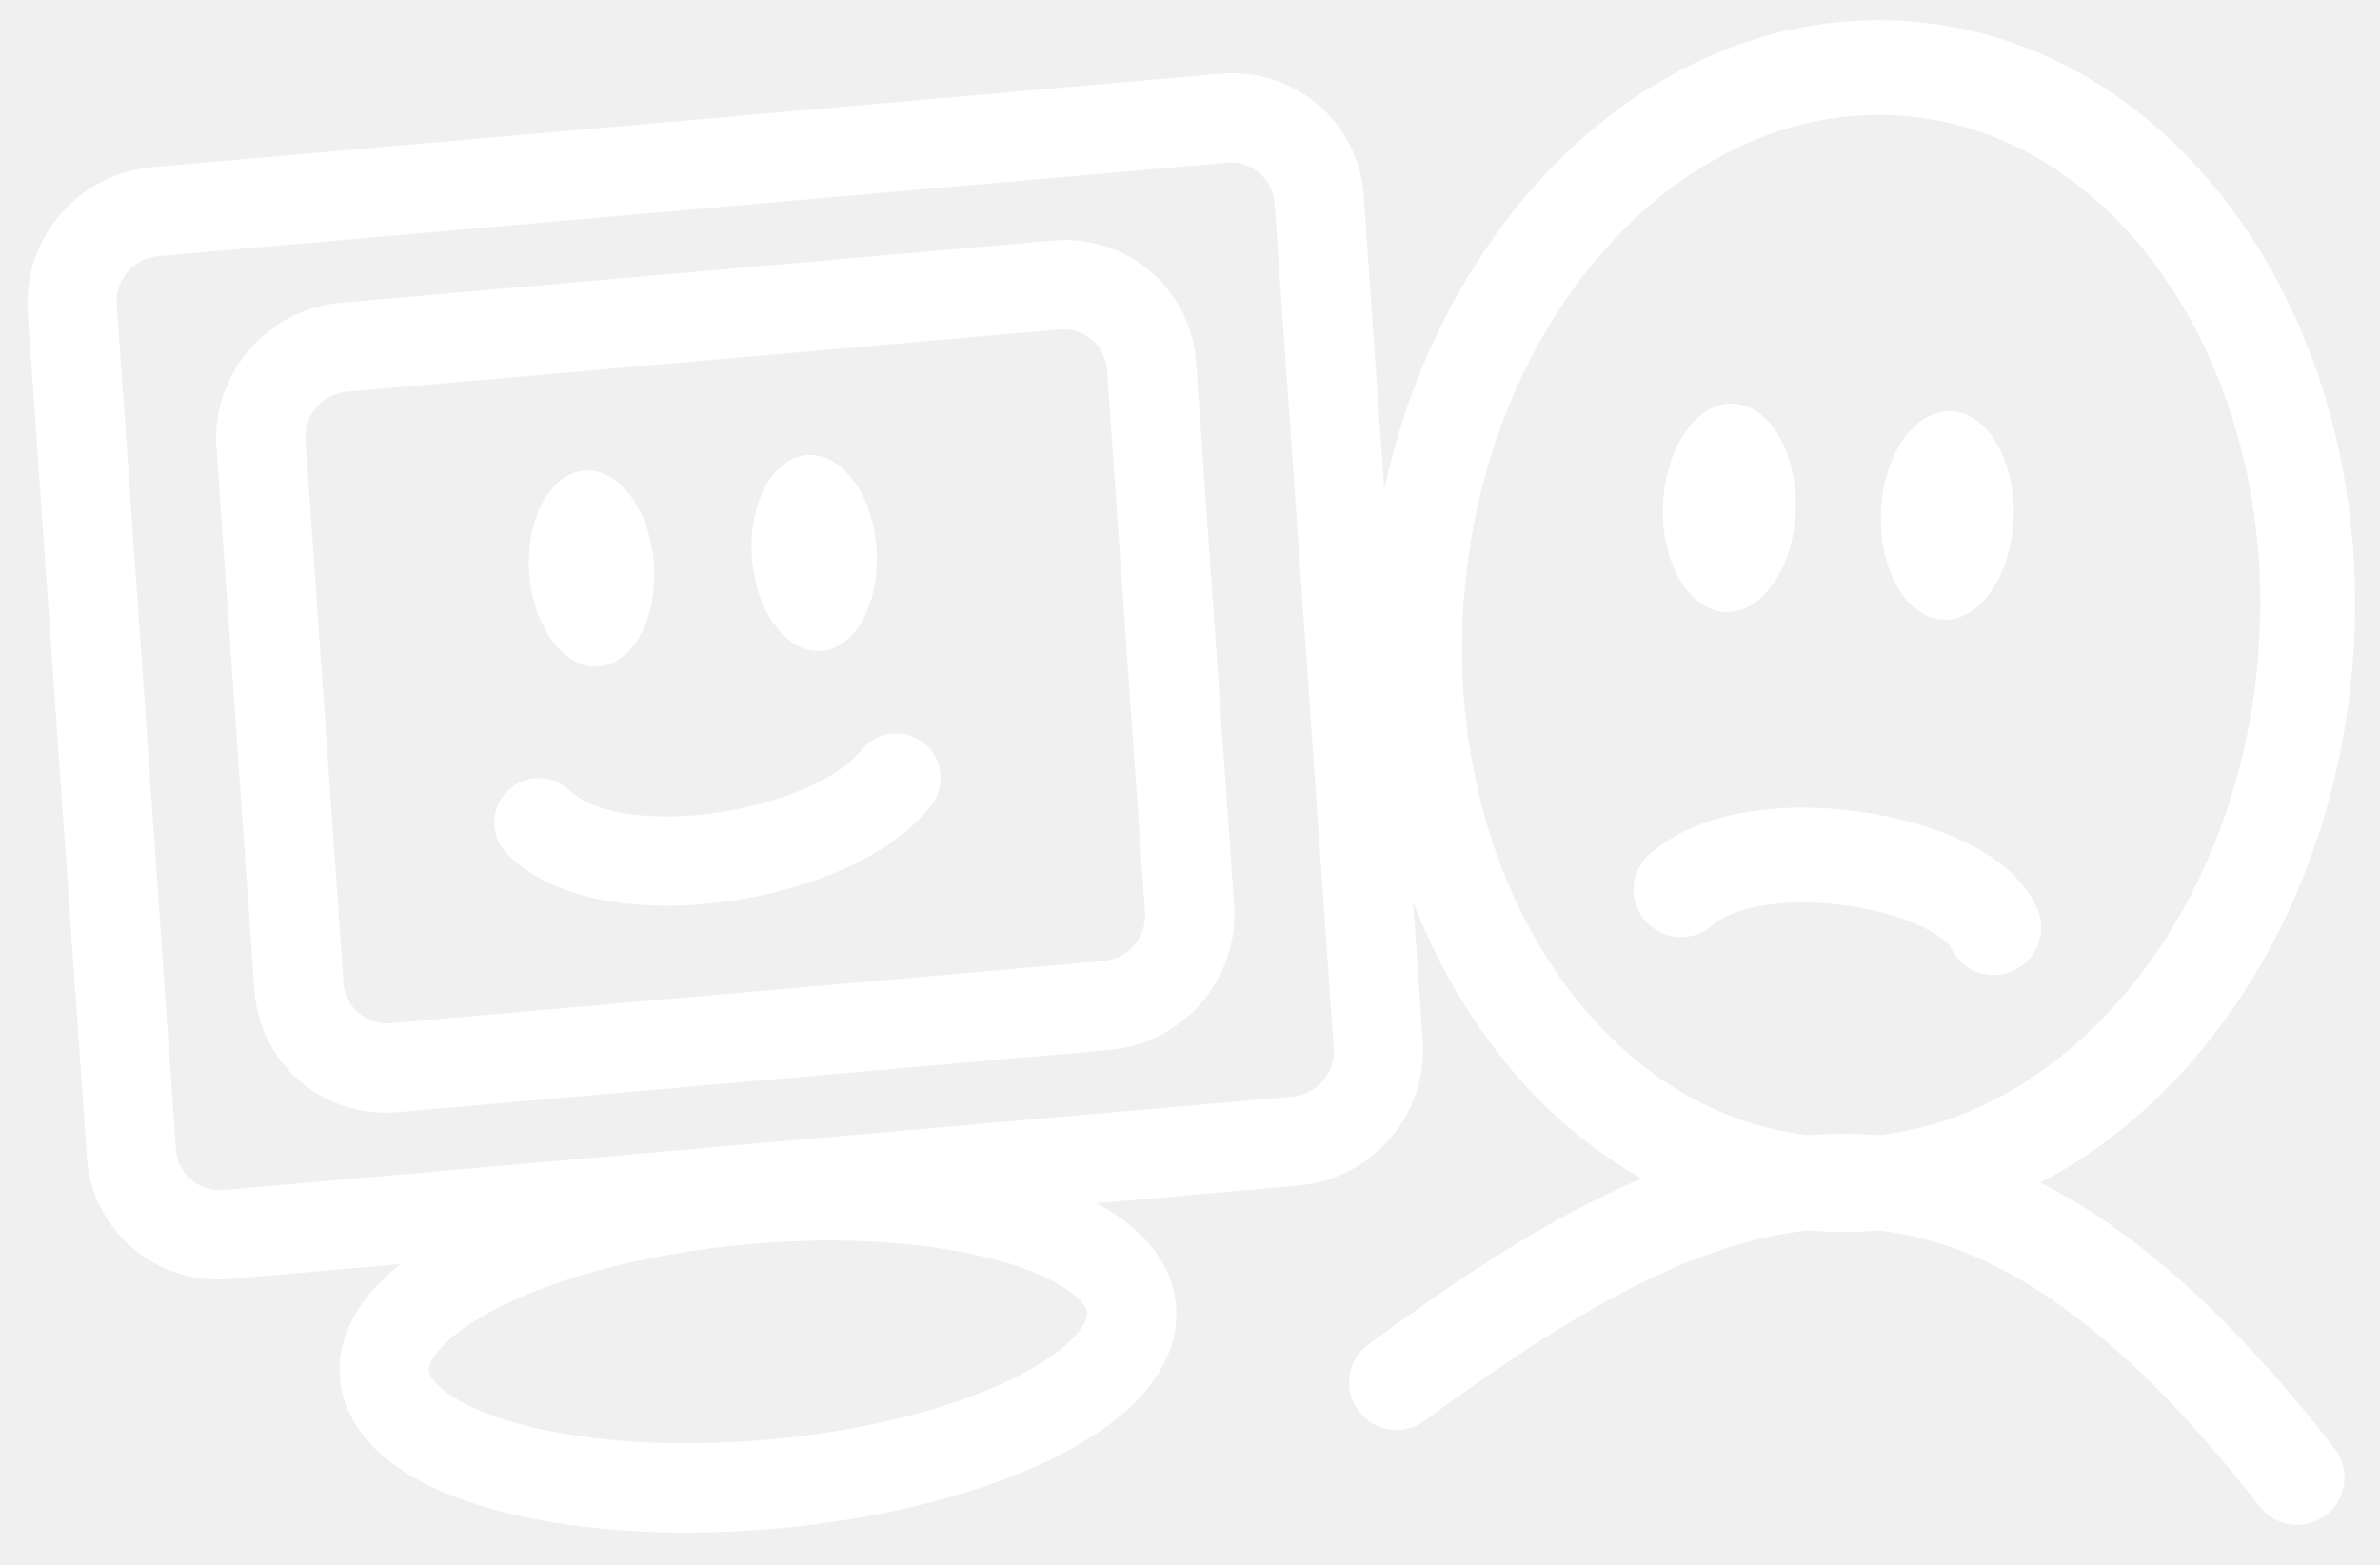
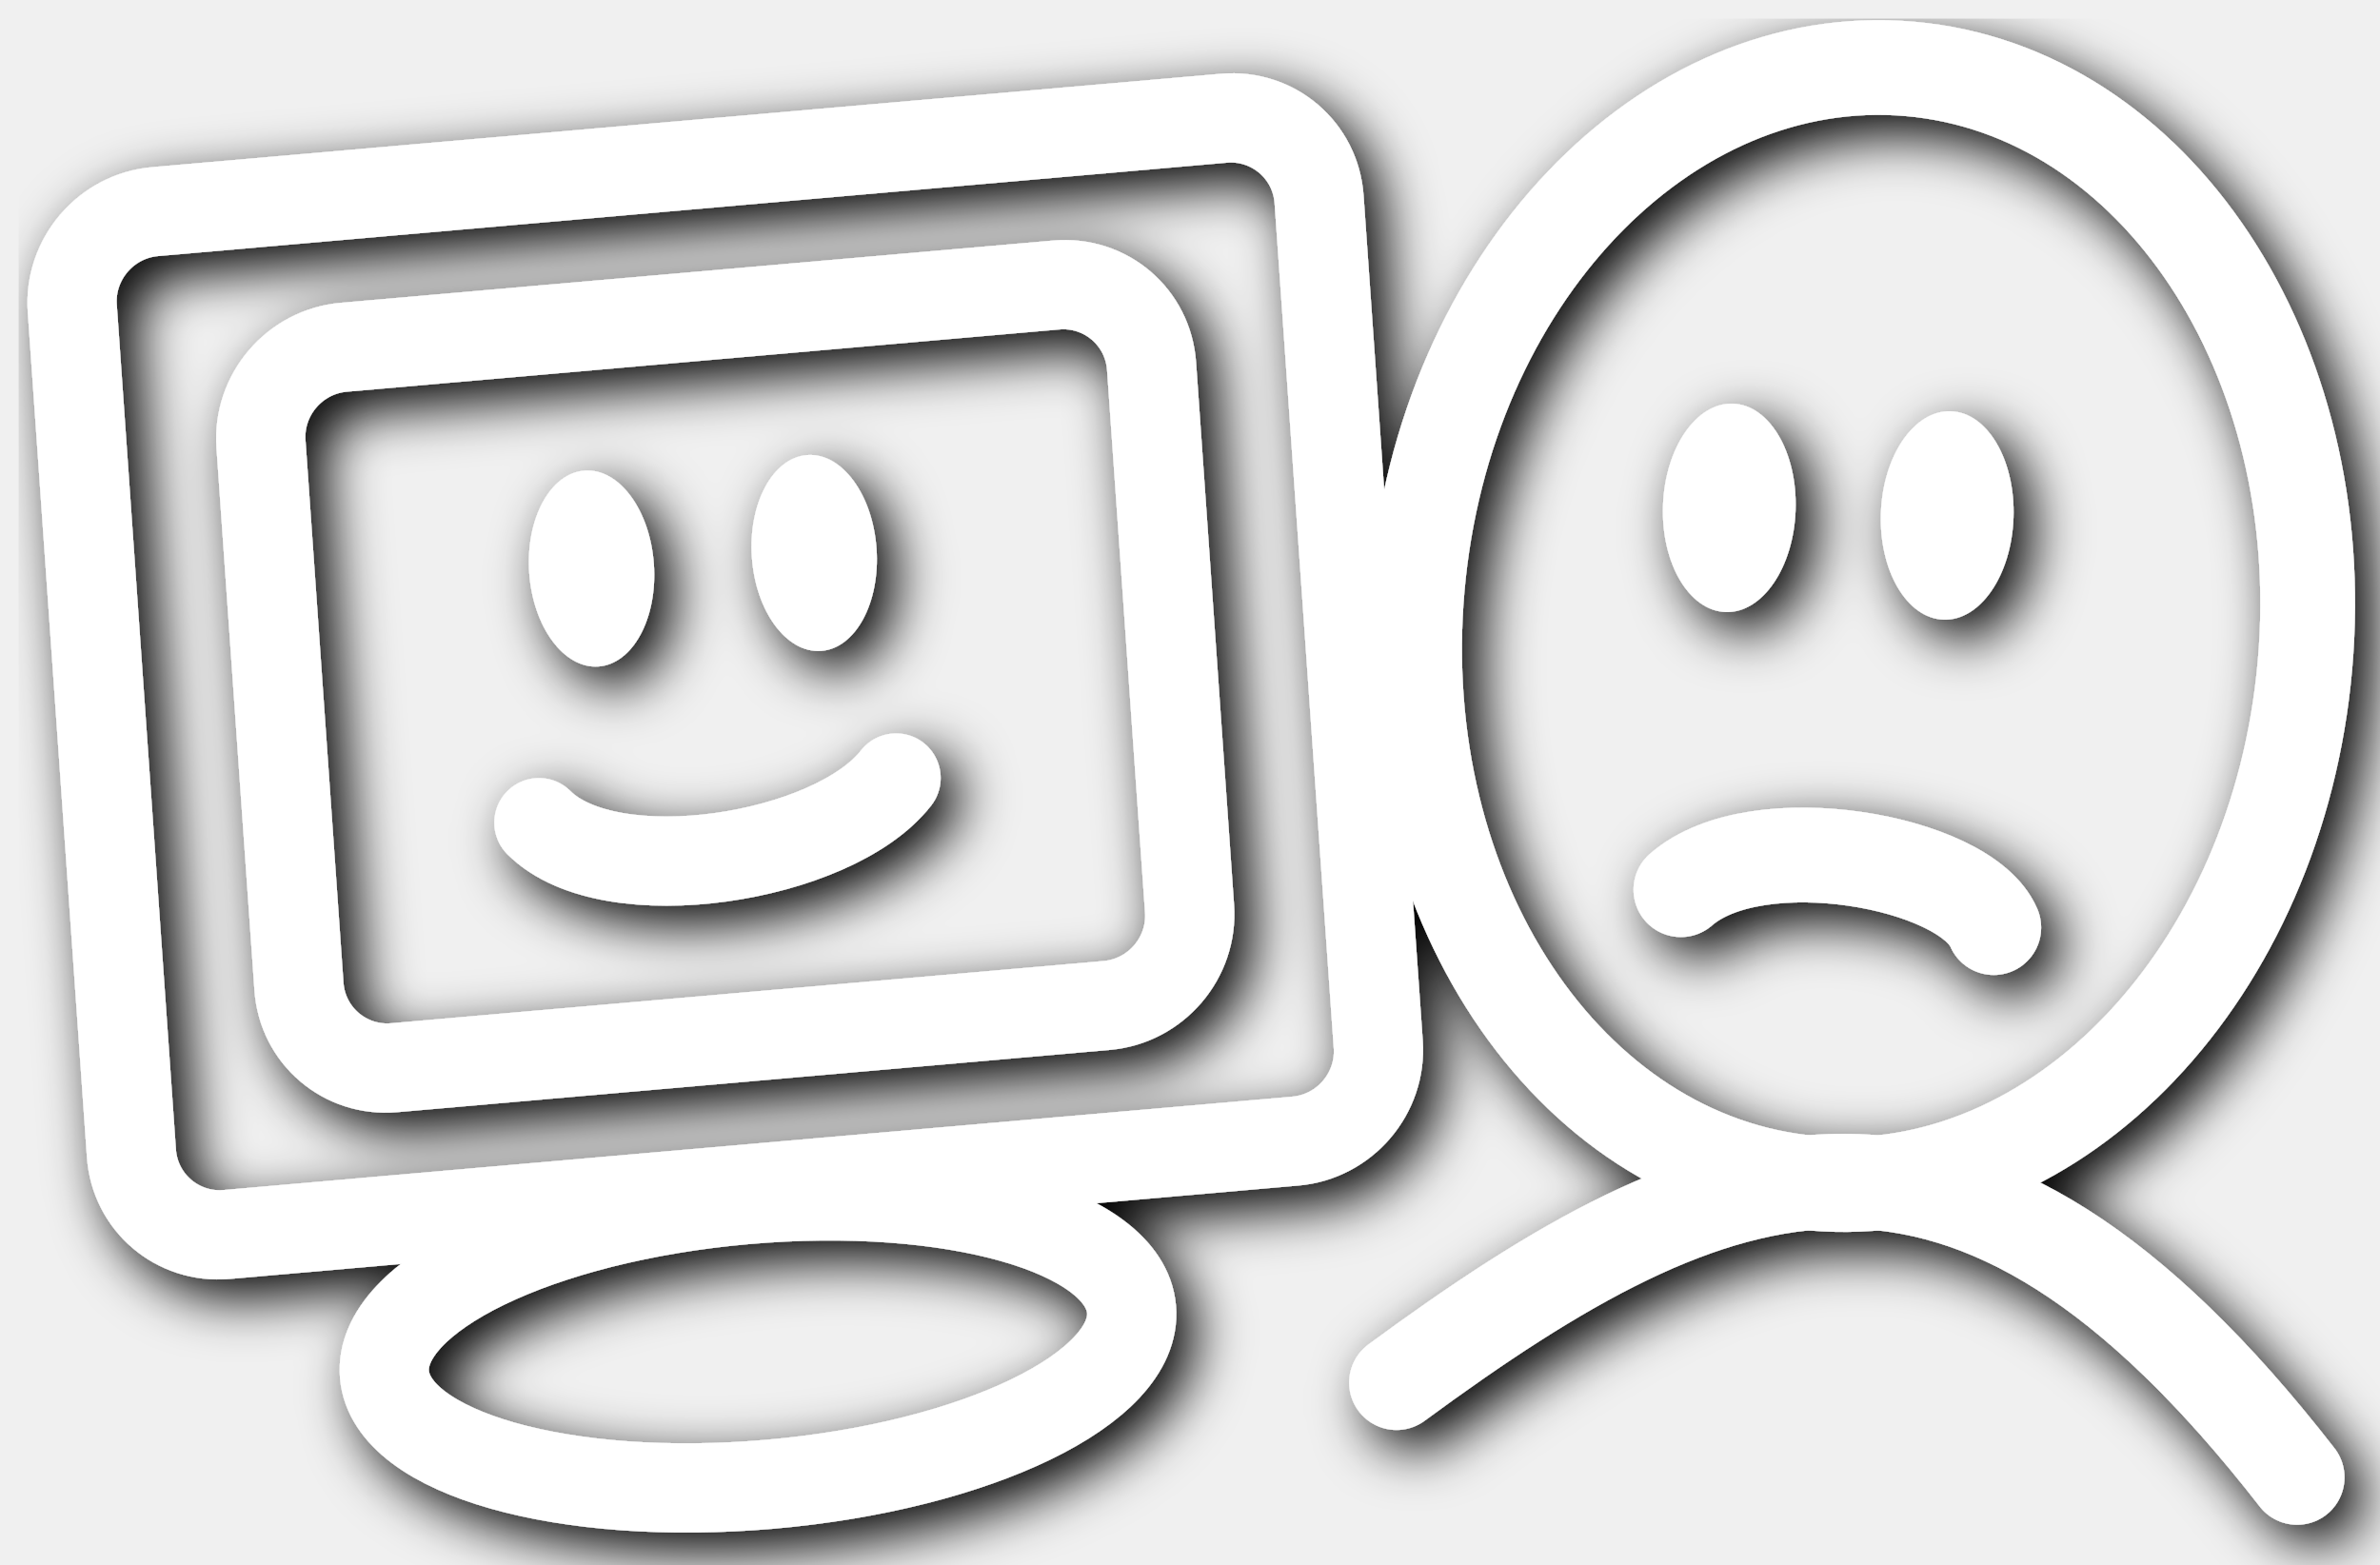
<svg xmlns="http://www.w3.org/2000/svg" version="1.0" width="108px" height="71px" viewBox="-50 -5 257 170" stroke="white" stroke-width="10" fill="none">
-   <g transform="scale(0.97,0.97) translate(-52 5)">
-     <rect x="6" y="15" rx="10" ry="10" width="140" height="115" transform="skewY(-1) rotate(-4)" />
-     <rect x="26" y="32" rx="10" ry="10" width="100" height="81" transform="skewY(-1) rotate(-4)" />
-     <ellipse cx="62" cy="58" rx="7" ry="11" transform="rotate(-4)" stroke="none" fill="white" />
-     <ellipse cx="87" cy="58" rx="7" ry="11" transform="rotate(-4)" stroke="none" fill="white" />
-     <path stroke-linecap="round" d="M60 82 C68 90, 93 86, 100 77" />
-     <ellipse cx="72" cy="147" rx="42" ry="16" transform="rotate(-5)" />
-   </g>
-   <g transform="scale(-1.03,1.03) translate(-228 -4)">
-     <ellipse cx="75" cy="72" rx="47" ry="59" transform="rotate(-5)" />
-     <ellipse cx="70" cy="56" rx="7" ry="11" stroke="none" fill="white" transform="rotate(-2)" />
-     <ellipse cx="93" cy="56" rx="7" ry="11" stroke="none" fill="white" transform="rotate(-2)" />
-     <path stroke-linecap="round" d="M67 97 C70 90, 92 86, 100 93" />
-     <path stroke-linecap="round" d="M35 155 C70 110, 96 120, 130 145" />
+   <defs>
+     <filter id="shadow">
+       <feDropShadow dx="2" dy="2" stdDeviation="3" />
+     </filter>
+   </defs>
+   <g filter="url(#shadow)">
+     <g transform="scale(0.97,0.97) translate(-52 5)">
+       <rect x="6" y="15" rx="10" ry="10" width="140" height="115" transform="skewY(-1) rotate(-4)" />
+       <rect x="26" y="32" rx="10" ry="10" width="100" height="81" transform="skewY(-1) rotate(-4)" />
+       <ellipse cx="62" cy="58" rx="7" ry="11" transform="rotate(-4)" stroke="none" fill="white" />
+       <ellipse cx="87" cy="58" rx="7" ry="11" transform="rotate(-4)" stroke="none" fill="white" />
+       <path stroke-linecap="round" d="M60 82 C68 90, 93 86, 100 77" />
+       <ellipse cx="72" cy="147" rx="42" ry="16" transform="rotate(-5)" />
+     </g>
+     <g transform="scale(-1.03,1.03) translate(-228 -4)">
+       <ellipse cx="75" cy="72" rx="47" ry="59" transform="rotate(-5)" />
+       <ellipse cx="70" cy="56" rx="7" ry="11" stroke="none" fill="white" transform="rotate(-2)" />
+       <ellipse cx="93" cy="56" rx="7" ry="11" stroke="none" fill="white" transform="rotate(-2)" />
+       <path stroke-linecap="round" d="M67 97 C70 90, 92 86, 100 93" />
+       <path stroke-linecap="round" d="M35 155 C70 110, 96 120, 130 145" />
+     </g>
  </g>
</svg>
